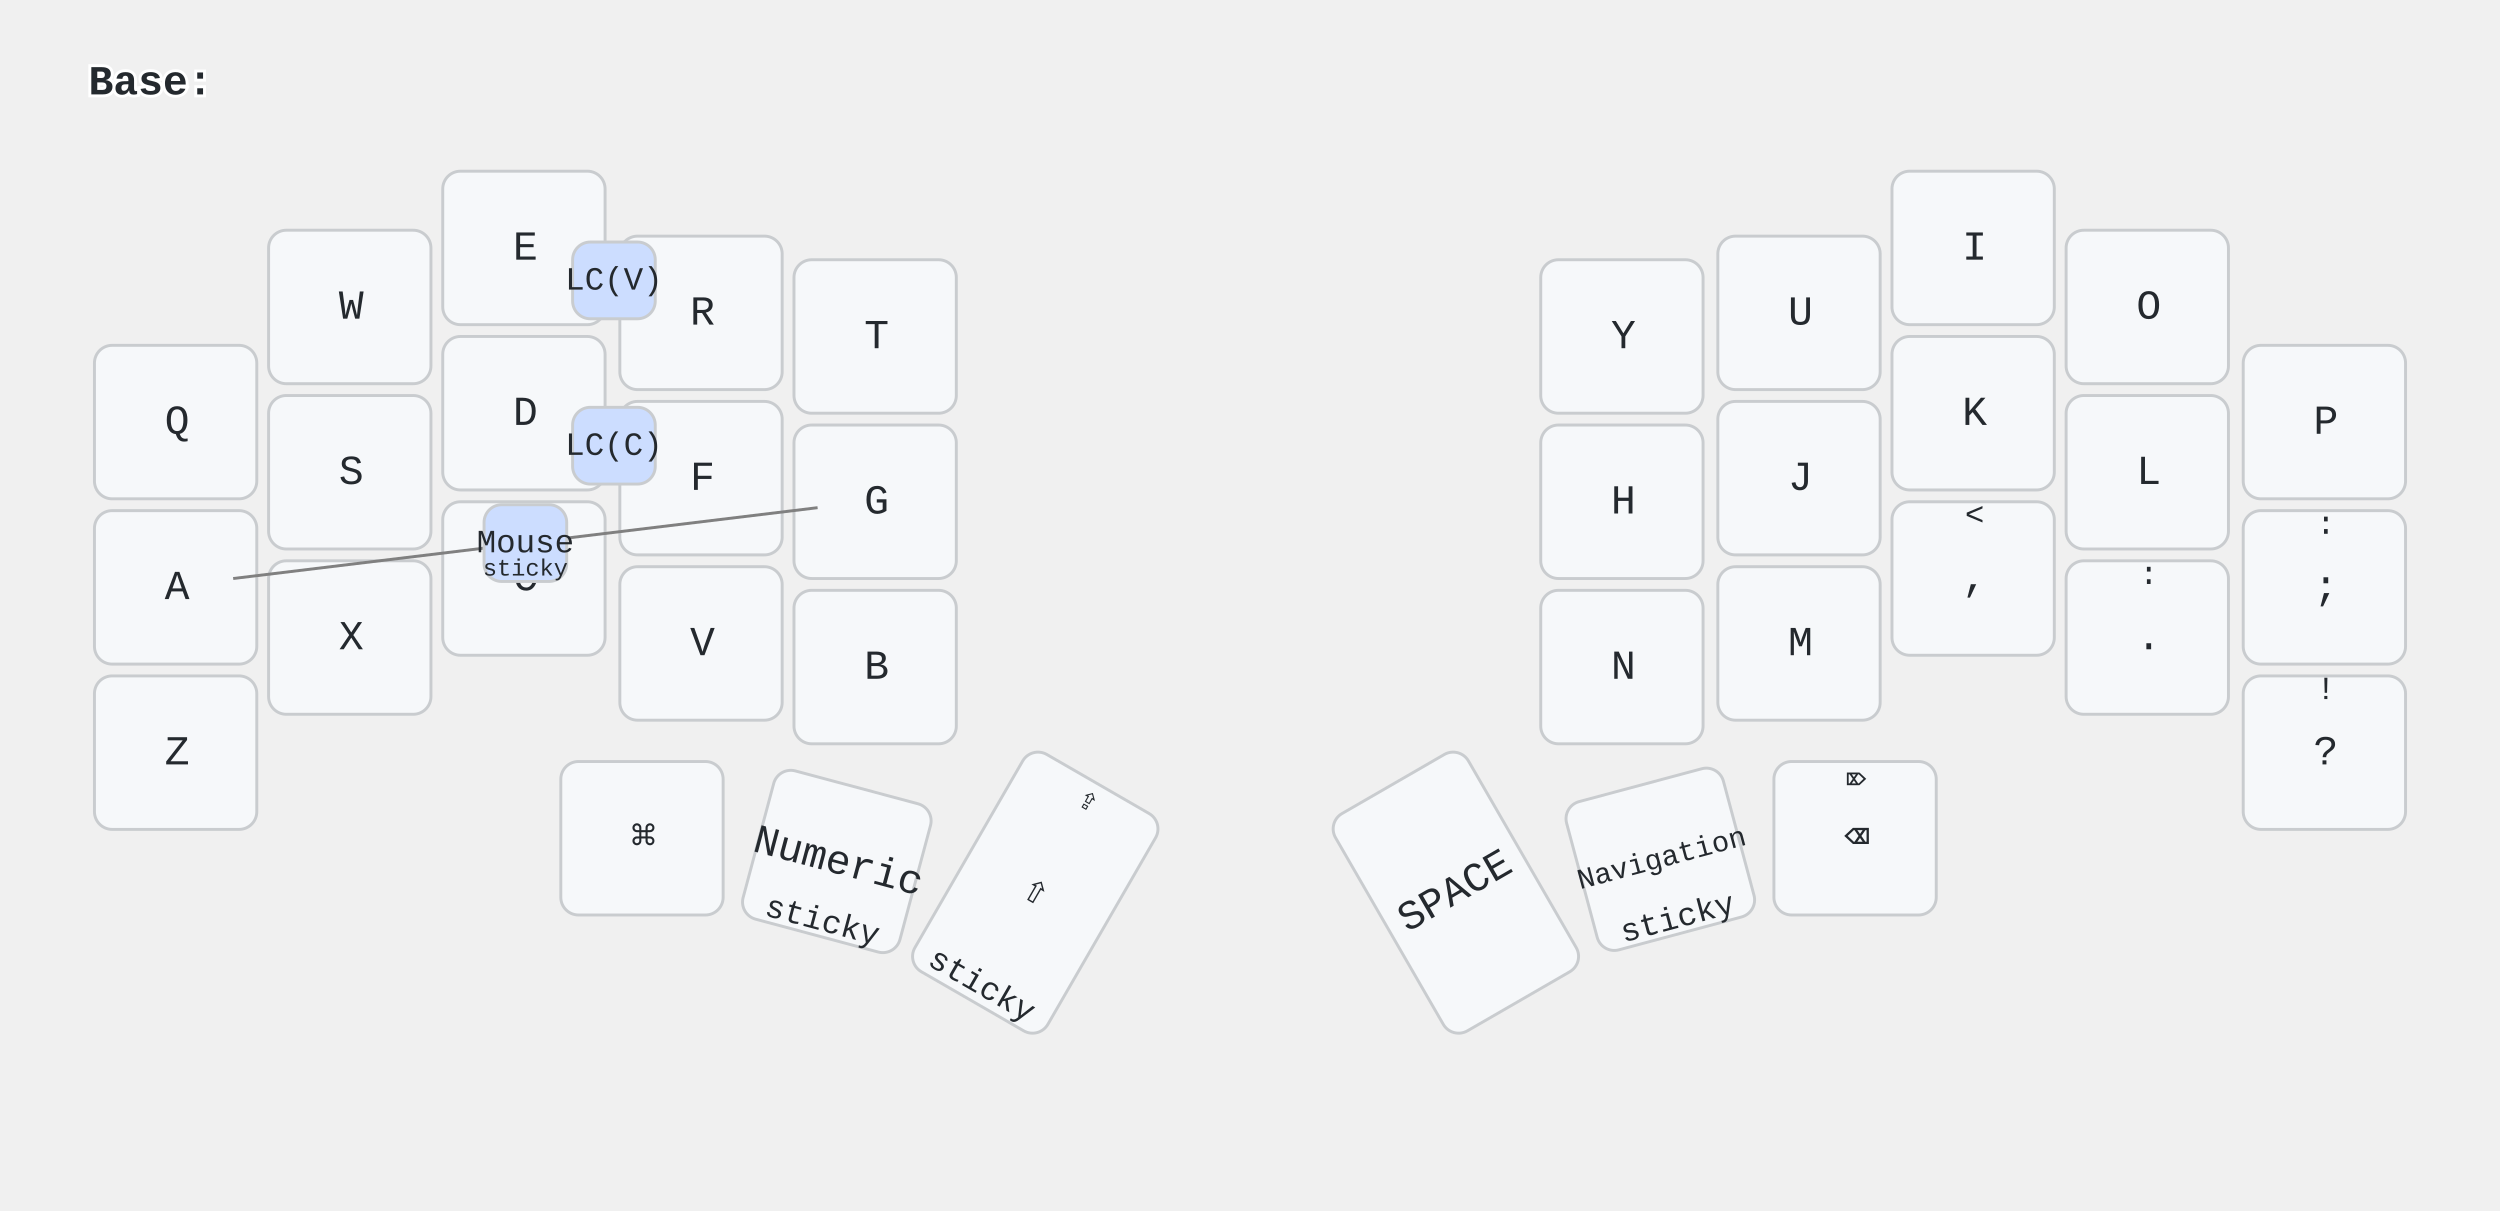
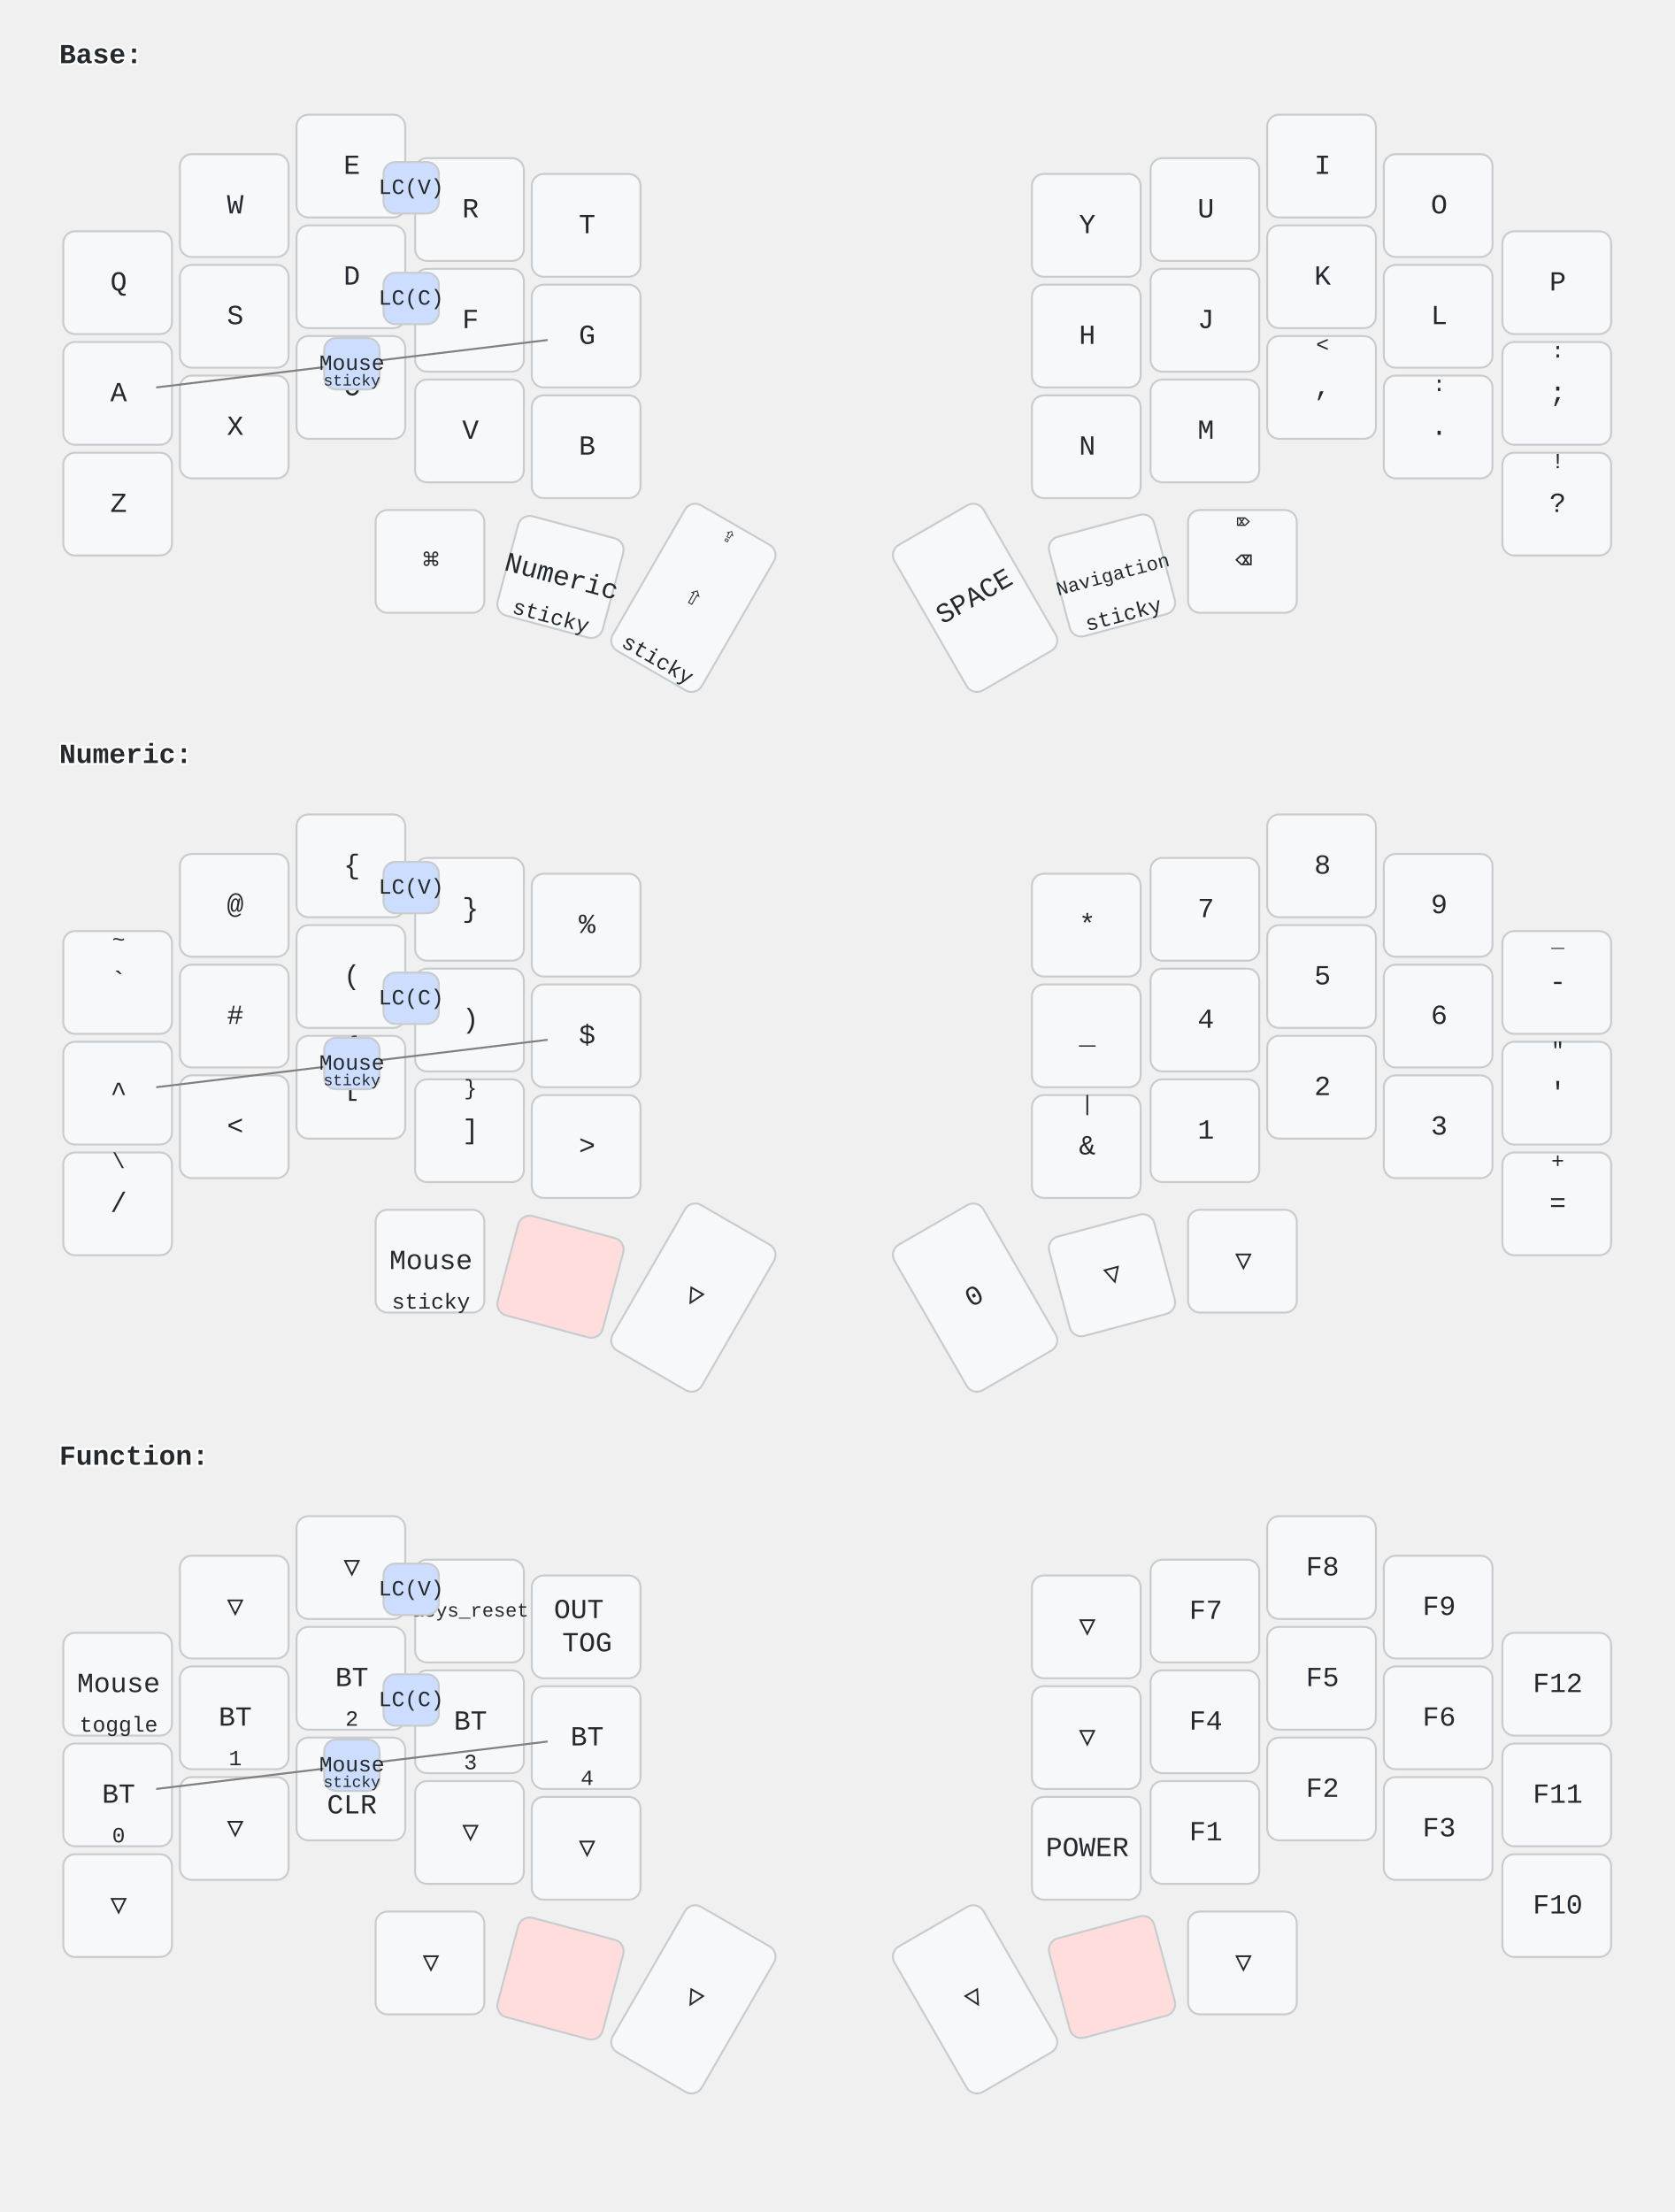
- <svg xmlns="http://www.w3.org/2000/svg" width="847" height="410" viewBox="0 0 847 410" class="keymap">
+ <svg xmlns="http://www.w3.org/2000/svg" width="847" height="1119" viewBox="0 0 847 1119" class="keymap">
  <style>/* font and background color specifications */
svg {
    font-family: SFMono-Regular,Consolas,Liberation Mono,Menlo,monospace;
    font-size: 14px;
    font-kerning: normal;
    text-rendering: optimizeLegibility;
    fill: #24292e;
}

/* default key styling */
rect {
    fill: #f6f8fa;
    stroke: #c9cccf;
    stroke-width: 1;
}

/* color accent for combo boxes */
rect.combo {
    fill: #cdf;
}

/* color accent for held keys */
rect.held, rect.combo.held {
    fill: #fdd;
}

/* color accent for ghost (optional) keys */
rect.ghost, rect.combo.ghost {
    fill: #ddd;
}

text {
    text-anchor: middle;
    dominant-baseline: middle;
}

/* styling for layer labels */
text.label {
    font-weight: bold;
    text-anchor: start;
    stroke: white;
    stroke-width: 2;
    paint-order: stroke;
}

/* styling for combo tap, and key hold/shifted label text */
text.combo, text.hold, text.shifted {
    font-size: 11px;
}

text.hold {
    text-anchor: middle;
    dominant-baseline: auto;
}

text.shifted {
    text-anchor: middle;
    dominant-baseline: hanging;
}

/* styling for hold/shifted label text in combo box */
text.combo.hold, text.combo.shifted {
    font-size: 8px;
}

/* styling for combo dendrons */
path {
    stroke-width: 1;
    stroke: gray;
    fill: none;
}
</style>
  <g transform="translate(30, 0)" class="layer-Base">
    <text x="0" y="28" class="label">Base:</text>
    <g transform="translate(0, 56)">
      <g transform="translate(30, 87)" class="key keypos-0">
        <rect rx="6" ry="6" x="-28" y="-26" width="55" height="52" class="key" />
        <text x="0" y="0" class="key tap">Q</text>
      </g>
      <g transform="translate(89, 48)" class="key keypos-1">
        <rect rx="6" ry="6" x="-28" y="-26" width="55" height="52" class="key" />
        <text x="0" y="0" class="key tap">W</text>
      </g>
      <g transform="translate(148, 28)" class="key keypos-2">
        <rect rx="6" ry="6" x="-28" y="-26" width="55" height="52" class="key" />
        <text x="0" y="0" class="key tap">E</text>
      </g>
      <g transform="translate(208, 50)" class="key keypos-3">
        <rect rx="6" ry="6" x="-28" y="-26" width="55" height="52" class="key" />
        <text x="0" y="0" class="key tap">R</text>
      </g>
      <g transform="translate(267, 58)" class="key keypos-4">
        <rect rx="6" ry="6" x="-28" y="-26" width="55" height="52" class="key" />
        <text x="0" y="0" class="key tap">T</text>
      </g>
      <g transform="translate(520, 58)" class="key keypos-5">
        <rect rx="6" ry="6" x="-28" y="-26" width="55" height="52" class="key" />
        <text x="0" y="0" class="key tap">Y</text>
      </g>
      <g transform="translate(580, 50)" class="key keypos-6">
        <rect rx="6" ry="6" x="-28" y="-26" width="55" height="52" class="key" />
        <text x="0" y="0" class="key tap">U</text>
      </g>
      <g transform="translate(639, 28)" class="key keypos-7">
        <rect rx="6" ry="6" x="-28" y="-26" width="55" height="52" class="key" />
        <text x="0" y="0" class="key tap">I</text>
      </g>
      <g transform="translate(698, 48)" class="key keypos-8">
        <rect rx="6" ry="6" x="-28" y="-26" width="55" height="52" class="key" />
        <text x="0" y="0" class="key tap">O</text>
      </g>
      <g transform="translate(758, 87)" class="key keypos-9">
        <rect rx="6" ry="6" x="-28" y="-26" width="55" height="52" class="key" />
        <text x="0" y="0" class="key tap">P</text>
      </g>
      <g transform="translate(30, 143)" class="key keypos-10">
        <rect rx="6" ry="6" x="-28" y="-26" width="55" height="52" class="key" />
        <text x="0" y="0" class="key tap">A</text>
      </g>
      <g transform="translate(89, 104)" class="key keypos-11">
        <rect rx="6" ry="6" x="-28" y="-26" width="55" height="52" class="key" />
        <text x="0" y="0" class="key tap">S</text>
      </g>
      <g transform="translate(148, 84)" class="key keypos-12">
        <rect rx="6" ry="6" x="-28" y="-26" width="55" height="52" class="key" />
        <text x="0" y="0" class="key tap">D</text>
      </g>
      <g transform="translate(208, 106)" class="key keypos-13">
        <rect rx="6" ry="6" x="-28" y="-26" width="55" height="52" class="key" />
        <text x="0" y="0" class="key tap">F</text>
      </g>
      <g transform="translate(267, 114)" class="key keypos-14">
        <rect rx="6" ry="6" x="-28" y="-26" width="55" height="52" class="key" />
        <text x="0" y="0" class="key tap">G</text>
      </g>
      <g transform="translate(520, 114)" class="key keypos-15">
        <rect rx="6" ry="6" x="-28" y="-26" width="55" height="52" class="key" />
        <text x="0" y="0" class="key tap">H</text>
      </g>
      <g transform="translate(580, 106)" class="key keypos-16">
        <rect rx="6" ry="6" x="-28" y="-26" width="55" height="52" class="key" />
        <text x="0" y="0" class="key tap">J</text>
      </g>
      <g transform="translate(639, 84)" class="key keypos-17">
        <rect rx="6" ry="6" x="-28" y="-26" width="55" height="52" class="key" />
        <text x="0" y="0" class="key tap">K</text>
      </g>
      <g transform="translate(698, 104)" class="key keypos-18">
        <rect rx="6" ry="6" x="-28" y="-26" width="55" height="52" class="key" />
        <text x="0" y="0" class="key tap">L</text>
      </g>
      <g transform="translate(758, 143)" class="key keypos-19">
        <rect rx="6" ry="6" x="-28" y="-26" width="55" height="52" class="key" />
        <text x="0" y="0" class="key tap">;</text>
        <text x="0" y="-24" class="key shifted">:</text>
      </g>
      <g transform="translate(30, 199)" class="key keypos-20">
        <rect rx="6" ry="6" x="-28" y="-26" width="55" height="52" class="key" />
        <text x="0" y="0" class="key tap">Z</text>
      </g>
      <g transform="translate(89, 160)" class="key keypos-21">
        <rect rx="6" ry="6" x="-28" y="-26" width="55" height="52" class="key" />
        <text x="0" y="0" class="key tap">X</text>
      </g>
      <g transform="translate(148, 140)" class="key keypos-22">
        <rect rx="6" ry="6" x="-28" y="-26" width="55" height="52" class="key" />
        <text x="0" y="0" class="key tap">C</text>
      </g>
      <g transform="translate(208, 162)" class="key keypos-23">
        <rect rx="6" ry="6" x="-28" y="-26" width="55" height="52" class="key" />
        <text x="0" y="0" class="key tap">V</text>
      </g>
      <g transform="translate(267, 170)" class="key keypos-24">
        <rect rx="6" ry="6" x="-28" y="-26" width="55" height="52" class="key" />
        <text x="0" y="0" class="key tap">B</text>
      </g>
      <g transform="translate(520, 170)" class="key keypos-25">
        <rect rx="6" ry="6" x="-28" y="-26" width="55" height="52" class="key" />
        <text x="0" y="0" class="key tap">N</text>
      </g>
      <g transform="translate(580, 162)" class="key keypos-26">
        <rect rx="6" ry="6" x="-28" y="-26" width="55" height="52" class="key" />
        <text x="0" y="0" class="key tap">M</text>
      </g>
      <g transform="translate(639, 140)" class="key keypos-27">
        <rect rx="6" ry="6" x="-28" y="-26" width="55" height="52" class="key" />
        <text x="0" y="0" class="key tap">,</text>
        <text x="0" y="-24" class="key shifted">&lt;</text>
      </g>
      <g transform="translate(698, 160)" class="key keypos-28">
        <rect rx="6" ry="6" x="-28" y="-26" width="55" height="52" class="key" />
        <text x="0" y="0" class="key tap">.</text>
        <text x="0" y="-24" class="key shifted">:</text>
      </g>
      <g transform="translate(758, 199)" class="key keypos-29">
        <rect rx="6" ry="6" x="-28" y="-26" width="55" height="52" class="key" />
        <text x="0" y="0" class="key tap">?</text>
        <text x="0" y="-24" class="key shifted">!</text>
      </g>
      <g transform="translate(188, 228)" class="key keypos-30">
        <rect rx="6" ry="6" x="-28" y="-26" width="55" height="52" class="key" />
        <text x="0" y="0" class="key tap">⌘</text>
      </g>
      <g transform="translate(254, 236) rotate(15.0)" class="key keypos-31">
        <rect rx="6" ry="6" x="-28" y="-26" width="55" height="52" class="key" />
        <text x="0" y="0" class="key tap">Numeric</text>
        <text x="0" y="24" class="key hold">sticky</text>
      </g>
      <g transform="translate(321, 246) rotate(30.0)" class="key keypos-32">
        <rect rx="6" ry="6" x="-26" y="-42" width="52" height="85" class="key" />
        <text x="0" y="0" class="key tap">⇧</text>
        <text x="0" y="40" class="key hold">sticky</text>
        <text x="0" y="-40" class="key shifted">⇪</text>
      </g>
      <g transform="translate(463, 246) rotate(-30.0)" class="key keypos-33">
        <rect rx="6" ry="6" x="-26" y="-42" width="52" height="85" class="key" />
        <text x="0" y="0" class="key tap">SPACE</text>
      </g>
      <g transform="translate(533, 235) rotate(-15.0)" class="key keypos-34">
        <rect rx="6" ry="6" x="-28" y="-26" width="55" height="52" class="key" />
        <text x="0" y="0" class="key tap">
          <tspan style="font-size: 70%">Navigation</tspan>
        </text>
        <text x="0" y="24" class="key hold">sticky</text>
      </g>
      <g transform="translate(599, 228)" class="key keypos-35">
        <rect rx="6" ry="6" x="-28" y="-26" width="55" height="52" class="key" />
        <text x="0" y="0" class="key tap">⌫</text>
        <text x="0" y="-24" class="key shifted">⌦</text>
      </g>
      <g class="combo combopos-0">
        <rect rx="6" ry="6" x="164" y="82" width="28" height="26" class="combo" />
        <text x="178" y="95" class="combo tap">LC(C)</text>
      </g>
      <g class="combo combopos-1">
        <rect rx="6" ry="6" x="164" y="26" width="28" height="26" class="combo" />
        <text x="178" y="39" class="combo tap">LC(V)</text>
      </g>
      <g class="combo combopos-2">
        <path d="M148,128 l-99,12" class="combo" />
        <path d="M148,128 l99,-12" class="combo" />
        <rect rx="6" ry="6" x="134" y="115" width="28" height="26" class="combo" />
        <text x="148" y="128" class="combo tap">Mouse</text>
        <text x="148" y="139" class="combo hold">sticky</text>
      </g>
    </g>
  </g>
+   <g transform="translate(30, 354)" class="layer-Numeric">
+     <text x="0" y="28" class="label">Numeric:</text>
+     <g transform="translate(0, 56)">
+       <g transform="translate(30, 87)" class="key keypos-0">
+         <rect rx="6" ry="6" x="-28" y="-26" width="55" height="52" class="key" />
+         <text x="0" y="0" class="key tap">`</text>
+         <text x="0" y="-24" class="key shifted">~</text>
+       </g>
+       <g transform="translate(89, 48)" class="key keypos-1">
+         <rect rx="6" ry="6" x="-28" y="-26" width="55" height="52" class="key" />
+         <text x="0" y="0" class="key tap">@</text>
+       </g>
+       <g transform="translate(148, 28)" class="key keypos-2">
+         <rect rx="6" ry="6" x="-28" y="-26" width="55" height="52" class="key" />
+         <text x="0" y="0" class="key tap">{</text>
+       </g>
+       <g transform="translate(208, 50)" class="key keypos-3">
+         <rect rx="6" ry="6" x="-28" y="-26" width="55" height="52" class="key" />
+         <text x="0" y="0" class="key tap">}</text>
+       </g>
+       <g transform="translate(267, 58)" class="key keypos-4">
+         <rect rx="6" ry="6" x="-28" y="-26" width="55" height="52" class="key" />
+         <text x="0" y="0" class="key tap">%</text>
+       </g>
+       <g transform="translate(520, 58)" class="key keypos-5">
+         <rect rx="6" ry="6" x="-28" y="-26" width="55" height="52" class="key" />
+         <text x="0" y="0" class="key tap">*</text>
+       </g>
+       <g transform="translate(580, 50)" class="key keypos-6">
+         <rect rx="6" ry="6" x="-28" y="-26" width="55" height="52" class="key" />
+         <text x="0" y="0" class="key tap">7</text>
+       </g>
+       <g transform="translate(639, 28)" class="key keypos-7">
+         <rect rx="6" ry="6" x="-28" y="-26" width="55" height="52" class="key" />
+         <text x="0" y="0" class="key tap">8</text>
+       </g>
+       <g transform="translate(698, 48)" class="key keypos-8">
+         <rect rx="6" ry="6" x="-28" y="-26" width="55" height="52" class="key" />
+         <text x="0" y="0" class="key tap">9</text>
+       </g>
+       <g transform="translate(758, 87)" class="key keypos-9">
+         <rect rx="6" ry="6" x="-28" y="-26" width="55" height="52" class="key" />
+         <text x="0" y="0" class="key tap">-</text>
+         <text x="0" y="-24" class="key shifted">_</text>
+       </g>
+       <g transform="translate(30, 143)" class="key keypos-10">
+         <rect rx="6" ry="6" x="-28" y="-26" width="55" height="52" class="key" />
+         <text x="0" y="0" class="key tap">^</text>
+       </g>
+       <g transform="translate(89, 104)" class="key keypos-11">
+         <rect rx="6" ry="6" x="-28" y="-26" width="55" height="52" class="key" />
+         <text x="0" y="0" class="key tap">#</text>
+       </g>
+       <g transform="translate(148, 84)" class="key keypos-12">
+         <rect rx="6" ry="6" x="-28" y="-26" width="55" height="52" class="key" />
+         <text x="0" y="0" class="key tap">(</text>
+       </g>
+       <g transform="translate(208, 106)" class="key keypos-13">
+         <rect rx="6" ry="6" x="-28" y="-26" width="55" height="52" class="key" />
+         <text x="0" y="0" class="key tap">)</text>
+       </g>
+       <g transform="translate(267, 114)" class="key keypos-14">
+         <rect rx="6" ry="6" x="-28" y="-26" width="55" height="52" class="key" />
+         <text x="0" y="0" class="key tap">$</text>
+       </g>
+       <g transform="translate(520, 114)" class="key keypos-15">
+         <rect rx="6" ry="6" x="-28" y="-26" width="55" height="52" class="key" />
+         <text x="0" y="0" class="key tap">_</text>
+       </g>
+       <g transform="translate(580, 106)" class="key keypos-16">
+         <rect rx="6" ry="6" x="-28" y="-26" width="55" height="52" class="key" />
+         <text x="0" y="0" class="key tap">4</text>
+       </g>
+       <g transform="translate(639, 84)" class="key keypos-17">
+         <rect rx="6" ry="6" x="-28" y="-26" width="55" height="52" class="key" />
+         <text x="0" y="0" class="key tap">5</text>
+       </g>
+       <g transform="translate(698, 104)" class="key keypos-18">
+         <rect rx="6" ry="6" x="-28" y="-26" width="55" height="52" class="key" />
+         <text x="0" y="0" class="key tap">6</text>
+       </g>
+       <g transform="translate(758, 143)" class="key keypos-19">
+         <rect rx="6" ry="6" x="-28" y="-26" width="55" height="52" class="key" />
+         <text x="0" y="0" class="key tap">'</text>
+         <text x="0" y="-24" class="key shifted">"</text>
+       </g>
+       <g transform="translate(30, 199)" class="key keypos-20">
+         <rect rx="6" ry="6" x="-28" y="-26" width="55" height="52" class="key" />
+         <text x="0" y="0" class="key tap">/</text>
+         <text x="0" y="-24" class="key shifted">\</text>
+       </g>
+       <g transform="translate(89, 160)" class="key keypos-21">
+         <rect rx="6" ry="6" x="-28" y="-26" width="55" height="52" class="key" />
+         <text x="0" y="0" class="key tap">&lt;</text>
+       </g>
+       <g transform="translate(148, 140)" class="key keypos-22">
+         <rect rx="6" ry="6" x="-28" y="-26" width="55" height="52" class="key" />
+         <text x="0" y="0" class="key tap">[</text>
+         <text x="0" y="-24" class="key shifted">{</text>
+       </g>
+       <g transform="translate(208, 162)" class="key keypos-23">
+         <rect rx="6" ry="6" x="-28" y="-26" width="55" height="52" class="key" />
+         <text x="0" y="0" class="key tap">]</text>
+         <text x="0" y="-24" class="key shifted">}</text>
+       </g>
+       <g transform="translate(267, 170)" class="key keypos-24">
+         <rect rx="6" ry="6" x="-28" y="-26" width="55" height="52" class="key" />
+         <text x="0" y="0" class="key tap">&gt;</text>
+       </g>
+       <g transform="translate(520, 170)" class="key keypos-25">
+         <rect rx="6" ry="6" x="-28" y="-26" width="55" height="52" class="key" />
+         <text x="0" y="0" class="key tap">&amp;</text>
+         <text x="0" y="-24" class="key shifted">|</text>
+       </g>
+       <g transform="translate(580, 162)" class="key keypos-26">
+         <rect rx="6" ry="6" x="-28" y="-26" width="55" height="52" class="key" />
+         <text x="0" y="0" class="key tap">1</text>
+       </g>
+       <g transform="translate(639, 140)" class="key keypos-27">
+         <rect rx="6" ry="6" x="-28" y="-26" width="55" height="52" class="key" />
+         <text x="0" y="0" class="key tap">2</text>
+       </g>
+       <g transform="translate(698, 160)" class="key keypos-28">
+         <rect rx="6" ry="6" x="-28" y="-26" width="55" height="52" class="key" />
+         <text x="0" y="0" class="key tap">3</text>
+       </g>
+       <g transform="translate(758, 199)" class="key keypos-29">
+         <rect rx="6" ry="6" x="-28" y="-26" width="55" height="52" class="key" />
+         <text x="0" y="0" class="key tap">=</text>
+         <text x="0" y="-24" class="key shifted">+</text>
+       </g>
+       <g transform="translate(188, 228)" class="key keypos-30">
+         <rect rx="6" ry="6" x="-28" y="-26" width="55" height="52" class="key" />
+         <text x="0" y="0" class="key tap">Mouse</text>
+         <text x="0" y="24" class="key hold">sticky</text>
+       </g>
+       <g transform="translate(254, 236) rotate(15.0)" class="key held keypos-31">
+         <rect rx="6" ry="6" x="-28" y="-26" width="55" height="52" class="key held" />
+       </g>
+       <g transform="translate(321, 246) rotate(30.0)" class="key trans keypos-32">
+         <rect rx="6" ry="6" x="-26" y="-42" width="52" height="85" class="key trans" />
+         <text x="0" y="0" class="key trans tap">▽</text>
+       </g>
+       <g transform="translate(463, 246) rotate(-30.0)" class="key keypos-33">
+         <rect rx="6" ry="6" x="-26" y="-42" width="52" height="85" class="key" />
+         <text x="0" y="0" class="key tap">0</text>
+       </g>
+       <g transform="translate(533, 235) rotate(-15.0)" class="key trans keypos-34">
+         <rect rx="6" ry="6" x="-28" y="-26" width="55" height="52" class="key trans" />
+         <text x="0" y="0" class="key trans tap">▽</text>
+       </g>
+       <g transform="translate(599, 228)" class="key trans keypos-35">
+         <rect rx="6" ry="6" x="-28" y="-26" width="55" height="52" class="key trans" />
+         <text x="0" y="0" class="key trans tap">▽</text>
+       </g>
+       <g class="combo combopos-0">
+         <rect rx="6" ry="6" x="164" y="82" width="28" height="26" class="combo" />
+         <text x="178" y="95" class="combo tap">LC(C)</text>
+       </g>
+       <g class="combo combopos-1">
+         <rect rx="6" ry="6" x="164" y="26" width="28" height="26" class="combo" />
+         <text x="178" y="39" class="combo tap">LC(V)</text>
+       </g>
+       <g class="combo combopos-2">
+         <path d="M148,128 l-99,12" class="combo" />
+         <path d="M148,128 l99,-12" class="combo" />
+         <rect rx="6" ry="6" x="134" y="115" width="28" height="26" class="combo" />
+         <text x="148" y="128" class="combo tap">Mouse</text>
+         <text x="148" y="139" class="combo hold">sticky</text>
+       </g>
+     </g>
+   </g>
+   <g transform="translate(30, 709)" class="layer-Function">
+     <text x="0" y="28" class="label">Function:</text>
+     <g transform="translate(0, 56)">
+       <g transform="translate(30, 87)" class="key keypos-0">
+         <rect rx="6" ry="6" x="-28" y="-26" width="55" height="52" class="key" />
+         <text x="0" y="0" class="key tap">Mouse</text>
+         <text x="0" y="24" class="key hold">toggle</text>
+       </g>
+       <g transform="translate(89, 48)" class="key trans keypos-1">
+         <rect rx="6" ry="6" x="-28" y="-26" width="55" height="52" class="key trans" />
+         <text x="0" y="0" class="key trans tap">▽</text>
+       </g>
+       <g transform="translate(148, 28)" class="key trans keypos-2">
+         <rect rx="6" ry="6" x="-28" y="-26" width="55" height="52" class="key trans" />
+         <text x="0" y="0" class="key trans tap">▽</text>
+       </g>
+       <g transform="translate(208, 50)" class="key keypos-3">
+         <rect rx="6" ry="6" x="-28" y="-26" width="55" height="52" class="key" />
+         <text x="0" y="0" class="key tap">
+           <tspan style="font-size: 70%">&amp;sys_reset</tspan>
+         </text>
+       </g>
+       <g transform="translate(267, 58)" class="key keypos-4">
+         <rect rx="6" ry="6" x="-28" y="-26" width="55" height="52" class="key" />
+         <text x="0" y="0" class="key tap">
+           <tspan x="0" dy="-0.6em">OUT</tspan>
+           <tspan x="0" dy="1.2em">TOG</tspan>
+         </text>
+       </g>
+       <g transform="translate(520, 58)" class="key trans keypos-5">
+         <rect rx="6" ry="6" x="-28" y="-26" width="55" height="52" class="key trans" />
+         <text x="0" y="0" class="key trans tap">▽</text>
+       </g>
+       <g transform="translate(580, 50)" class="key keypos-6">
+         <rect rx="6" ry="6" x="-28" y="-26" width="55" height="52" class="key" />
+         <text x="0" y="0" class="key tap">F7</text>
+       </g>
+       <g transform="translate(639, 28)" class="key keypos-7">
+         <rect rx="6" ry="6" x="-28" y="-26" width="55" height="52" class="key" />
+         <text x="0" y="0" class="key tap">F8</text>
+       </g>
+       <g transform="translate(698, 48)" class="key keypos-8">
+         <rect rx="6" ry="6" x="-28" y="-26" width="55" height="52" class="key" />
+         <text x="0" y="0" class="key tap">F9</text>
+       </g>
+       <g transform="translate(758, 87)" class="key keypos-9">
+         <rect rx="6" ry="6" x="-28" y="-26" width="55" height="52" class="key" />
+         <text x="0" y="0" class="key tap">F12</text>
+       </g>
+       <g transform="translate(30, 143)" class="key keypos-10">
+         <rect rx="6" ry="6" x="-28" y="-26" width="55" height="52" class="key" />
+         <text x="0" y="0" class="key tap">BT</text>
+         <text x="0" y="24" class="key hold">0</text>
+       </g>
+       <g transform="translate(89, 104)" class="key keypos-11">
+         <rect rx="6" ry="6" x="-28" y="-26" width="55" height="52" class="key" />
+         <text x="0" y="0" class="key tap">BT</text>
+         <text x="0" y="24" class="key hold">1</text>
+       </g>
+       <g transform="translate(148, 84)" class="key keypos-12">
+         <rect rx="6" ry="6" x="-28" y="-26" width="55" height="52" class="key" />
+         <text x="0" y="0" class="key tap">BT</text>
+         <text x="0" y="24" class="key hold">2</text>
+       </g>
+       <g transform="translate(208, 106)" class="key keypos-13">
+         <rect rx="6" ry="6" x="-28" y="-26" width="55" height="52" class="key" />
+         <text x="0" y="0" class="key tap">BT</text>
+         <text x="0" y="24" class="key hold">3</text>
+       </g>
+       <g transform="translate(267, 114)" class="key keypos-14">
+         <rect rx="6" ry="6" x="-28" y="-26" width="55" height="52" class="key" />
+         <text x="0" y="0" class="key tap">BT</text>
+         <text x="0" y="24" class="key hold">4</text>
+       </g>
+       <g transform="translate(520, 114)" class="key trans keypos-15">
+         <rect rx="6" ry="6" x="-28" y="-26" width="55" height="52" class="key trans" />
+         <text x="0" y="0" class="key trans tap">▽</text>
+       </g>
+       <g transform="translate(580, 106)" class="key keypos-16">
+         <rect rx="6" ry="6" x="-28" y="-26" width="55" height="52" class="key" />
+         <text x="0" y="0" class="key tap">F4</text>
+       </g>
+       <g transform="translate(639, 84)" class="key keypos-17">
+         <rect rx="6" ry="6" x="-28" y="-26" width="55" height="52" class="key" />
+         <text x="0" y="0" class="key tap">F5</text>
+       </g>
+       <g transform="translate(698, 104)" class="key keypos-18">
+         <rect rx="6" ry="6" x="-28" y="-26" width="55" height="52" class="key" />
+         <text x="0" y="0" class="key tap">F6</text>
+       </g>
+       <g transform="translate(758, 143)" class="key keypos-19">
+         <rect rx="6" ry="6" x="-28" y="-26" width="55" height="52" class="key" />
+         <text x="0" y="0" class="key tap">F11</text>
+       </g>
+       <g transform="translate(30, 199)" class="key trans keypos-20">
+         <rect rx="6" ry="6" x="-28" y="-26" width="55" height="52" class="key trans" />
+         <text x="0" y="0" class="key trans tap">▽</text>
+       </g>
+       <g transform="translate(89, 160)" class="key trans keypos-21">
+         <rect rx="6" ry="6" x="-28" y="-26" width="55" height="52" class="key trans" />
+         <text x="0" y="0" class="key trans tap">▽</text>
+       </g>
+       <g transform="translate(148, 140)" class="key keypos-22">
+         <rect rx="6" ry="6" x="-28" y="-26" width="55" height="52" class="key" />
+         <text x="0" y="0" class="key tap">
+           <tspan x="0" dy="-0.6em">BT</tspan>
+           <tspan x="0" dy="1.2em">CLR</tspan>
+         </text>
+       </g>
+       <g transform="translate(208, 162)" class="key trans keypos-23">
+         <rect rx="6" ry="6" x="-28" y="-26" width="55" height="52" class="key trans" />
+         <text x="0" y="0" class="key trans tap">▽</text>
+       </g>
+       <g transform="translate(267, 170)" class="key trans keypos-24">
+         <rect rx="6" ry="6" x="-28" y="-26" width="55" height="52" class="key trans" />
+         <text x="0" y="0" class="key trans tap">▽</text>
+       </g>
+       <g transform="translate(520, 170)" class="key keypos-25">
+         <rect rx="6" ry="6" x="-28" y="-26" width="55" height="52" class="key" />
+         <text x="0" y="0" class="key tap">POWER</text>
+       </g>
+       <g transform="translate(580, 162)" class="key keypos-26">
+         <rect rx="6" ry="6" x="-28" y="-26" width="55" height="52" class="key" />
+         <text x="0" y="0" class="key tap">F1</text>
+       </g>
+       <g transform="translate(639, 140)" class="key keypos-27">
+         <rect rx="6" ry="6" x="-28" y="-26" width="55" height="52" class="key" />
+         <text x="0" y="0" class="key tap">F2</text>
+       </g>
+       <g transform="translate(698, 160)" class="key keypos-28">
+         <rect rx="6" ry="6" x="-28" y="-26" width="55" height="52" class="key" />
+         <text x="0" y="0" class="key tap">F3</text>
+       </g>
+       <g transform="translate(758, 199)" class="key keypos-29">
+         <rect rx="6" ry="6" x="-28" y="-26" width="55" height="52" class="key" />
+         <text x="0" y="0" class="key tap">F10</text>
+       </g>
+       <g transform="translate(188, 228)" class="key trans keypos-30">
+         <rect rx="6" ry="6" x="-28" y="-26" width="55" height="52" class="key trans" />
+         <text x="0" y="0" class="key trans tap">▽</text>
+       </g>
+       <g transform="translate(254, 236) rotate(15.0)" class="key held keypos-31">
+         <rect rx="6" ry="6" x="-28" y="-26" width="55" height="52" class="key held" />
+       </g>
+       <g transform="translate(321, 246) rotate(30.0)" class="key trans keypos-32">
+         <rect rx="6" ry="6" x="-26" y="-42" width="52" height="85" class="key trans" />
+         <text x="0" y="0" class="key trans tap">▽</text>
+       </g>
+       <g transform="translate(463, 246) rotate(-30.0)" class="key trans keypos-33">
+         <rect rx="6" ry="6" x="-26" y="-42" width="52" height="85" class="key trans" />
+         <text x="0" y="0" class="key trans tap">▽</text>
+       </g>
+       <g transform="translate(533, 235) rotate(-15.0)" class="key held keypos-34">
+         <rect rx="6" ry="6" x="-28" y="-26" width="55" height="52" class="key held" />
+       </g>
+       <g transform="translate(599, 228)" class="key trans keypos-35">
+         <rect rx="6" ry="6" x="-28" y="-26" width="55" height="52" class="key trans" />
+         <text x="0" y="0" class="key trans tap">▽</text>
+       </g>
+       <g class="combo combopos-0">
+         <rect rx="6" ry="6" x="164" y="82" width="28" height="26" class="combo" />
+         <text x="178" y="95" class="combo tap">LC(C)</text>
+       </g>
+       <g class="combo combopos-1">
+         <rect rx="6" ry="6" x="164" y="26" width="28" height="26" class="combo" />
+         <text x="178" y="39" class="combo tap">LC(V)</text>
+       </g>
+       <g class="combo combopos-2">
+         <path d="M148,128 l-99,12" class="combo" />
+         <path d="M148,128 l99,-12" class="combo" />
+         <rect rx="6" ry="6" x="134" y="115" width="28" height="26" class="combo" />
+         <text x="148" y="128" class="combo tap">Mouse</text>
+         <text x="148" y="139" class="combo hold">sticky</text>
+       </g>
+     </g>
+   </g>
</svg>
